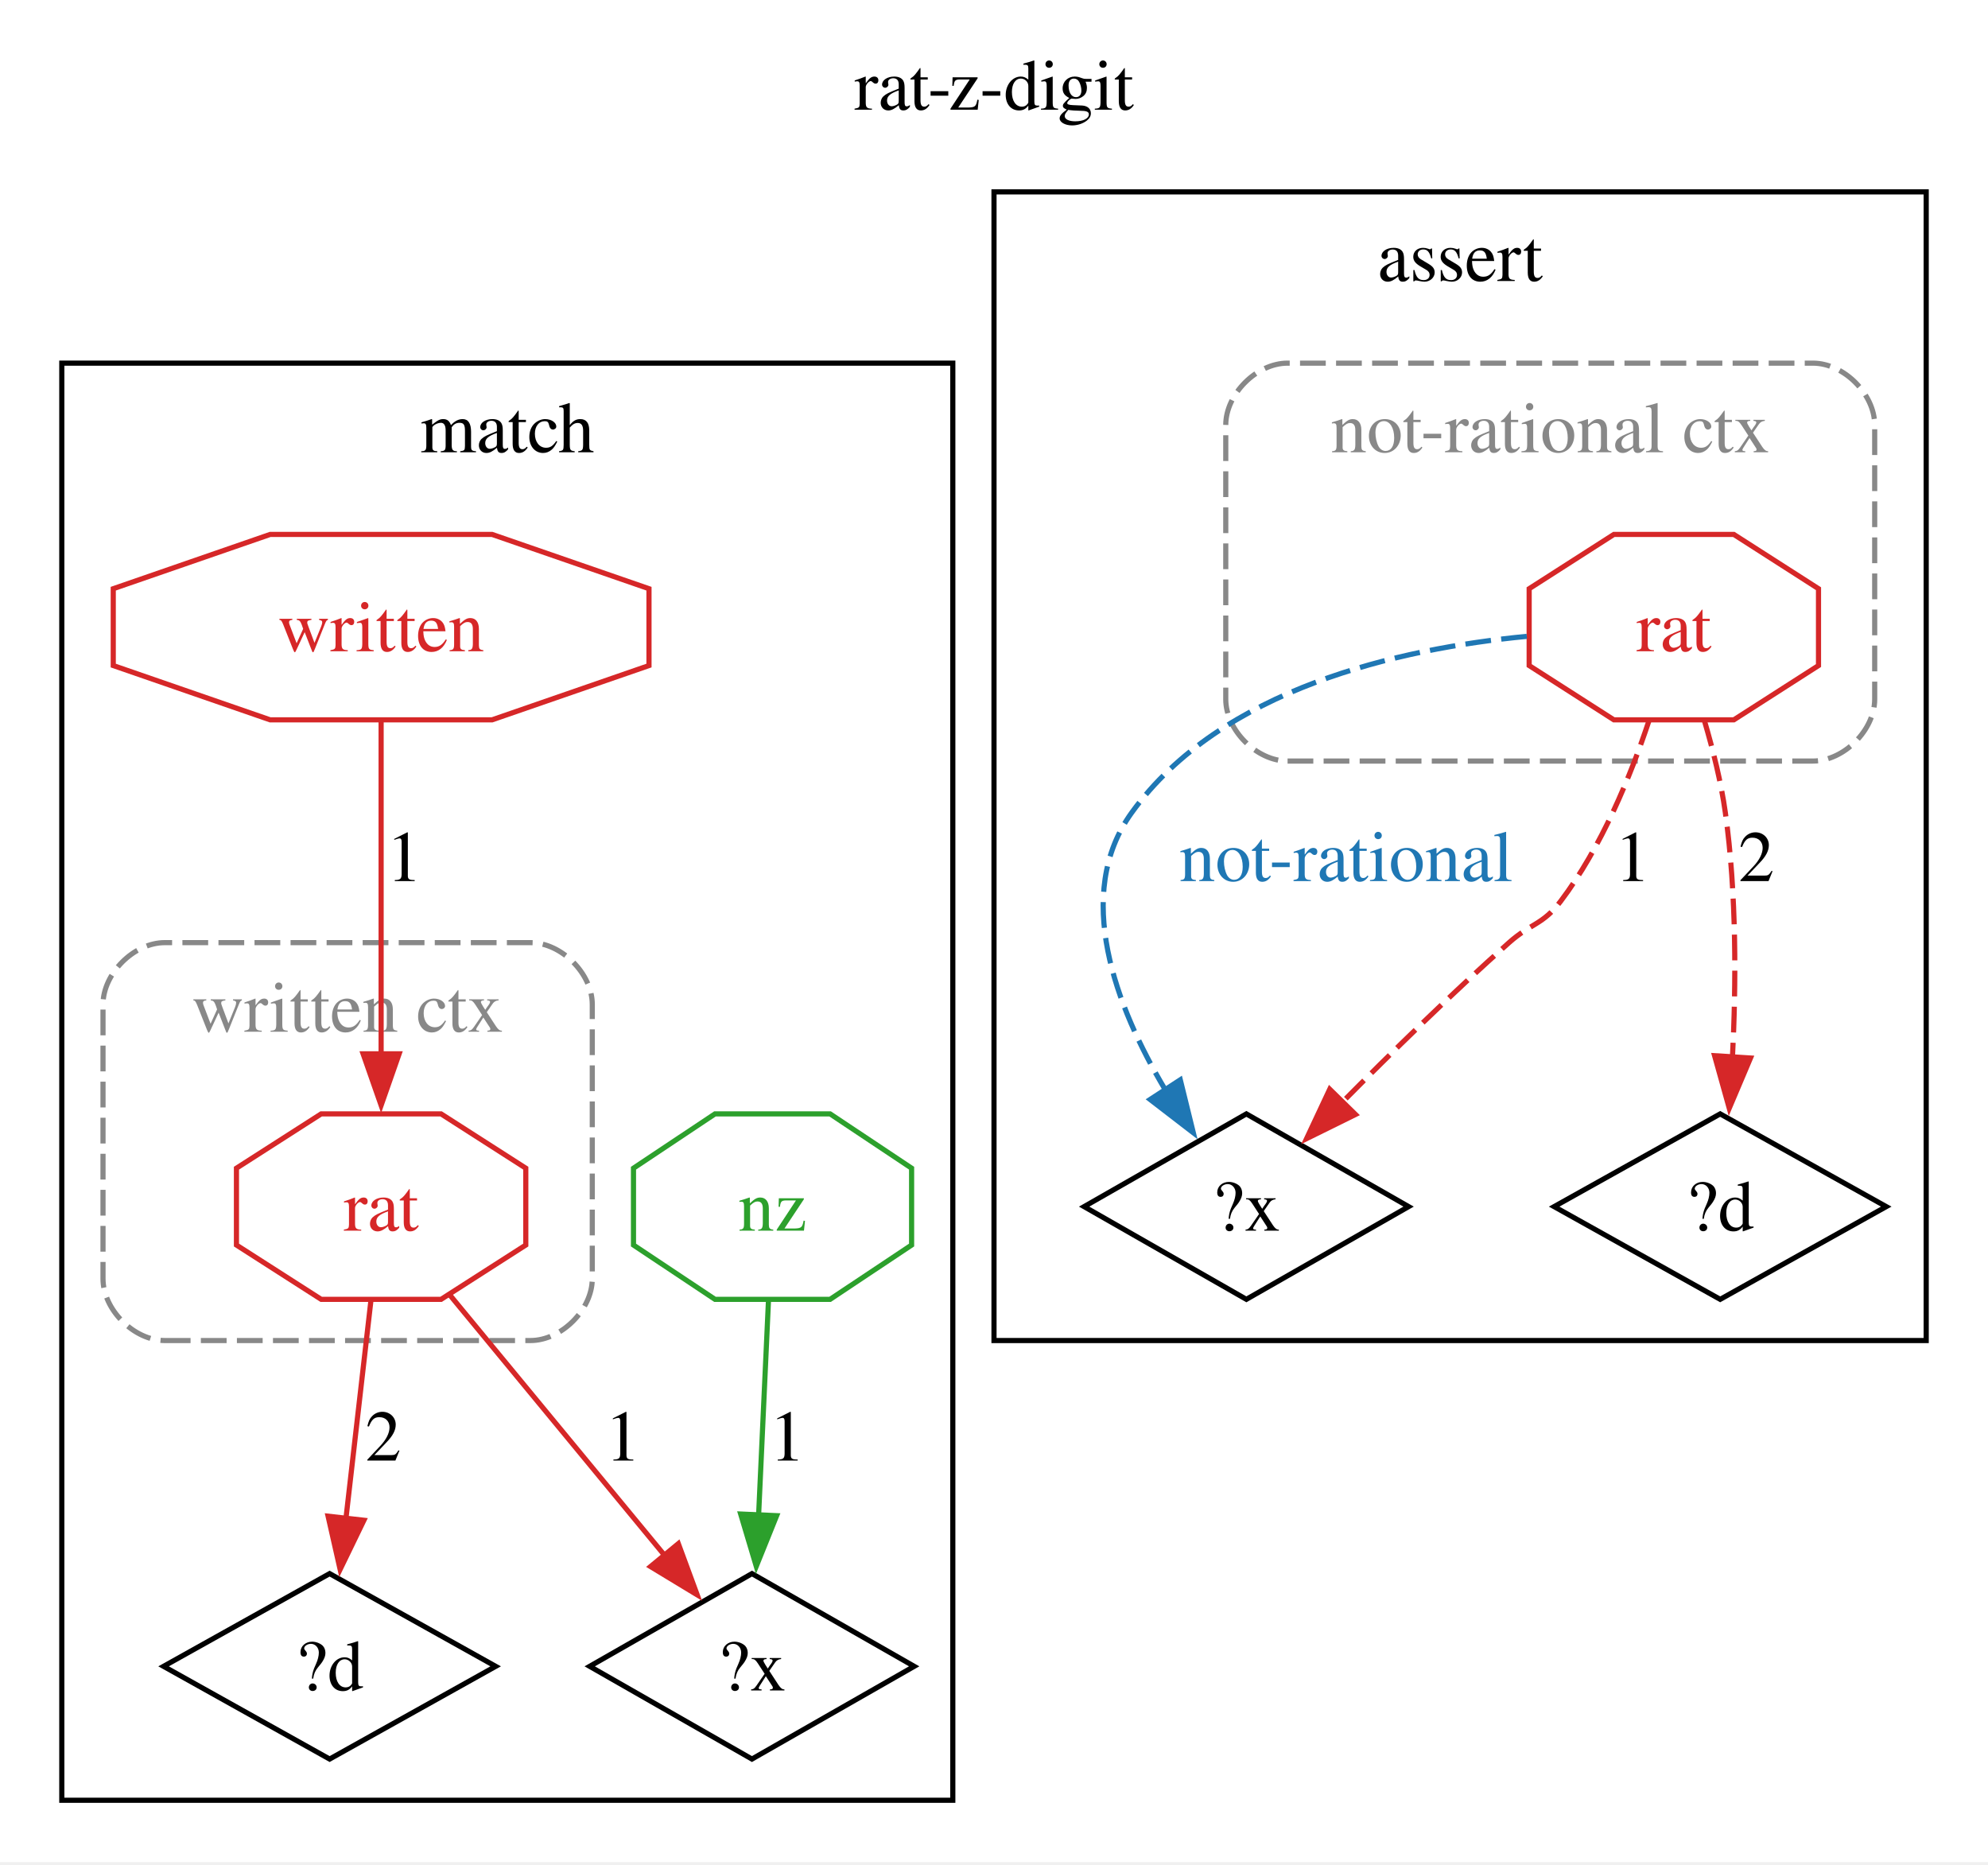
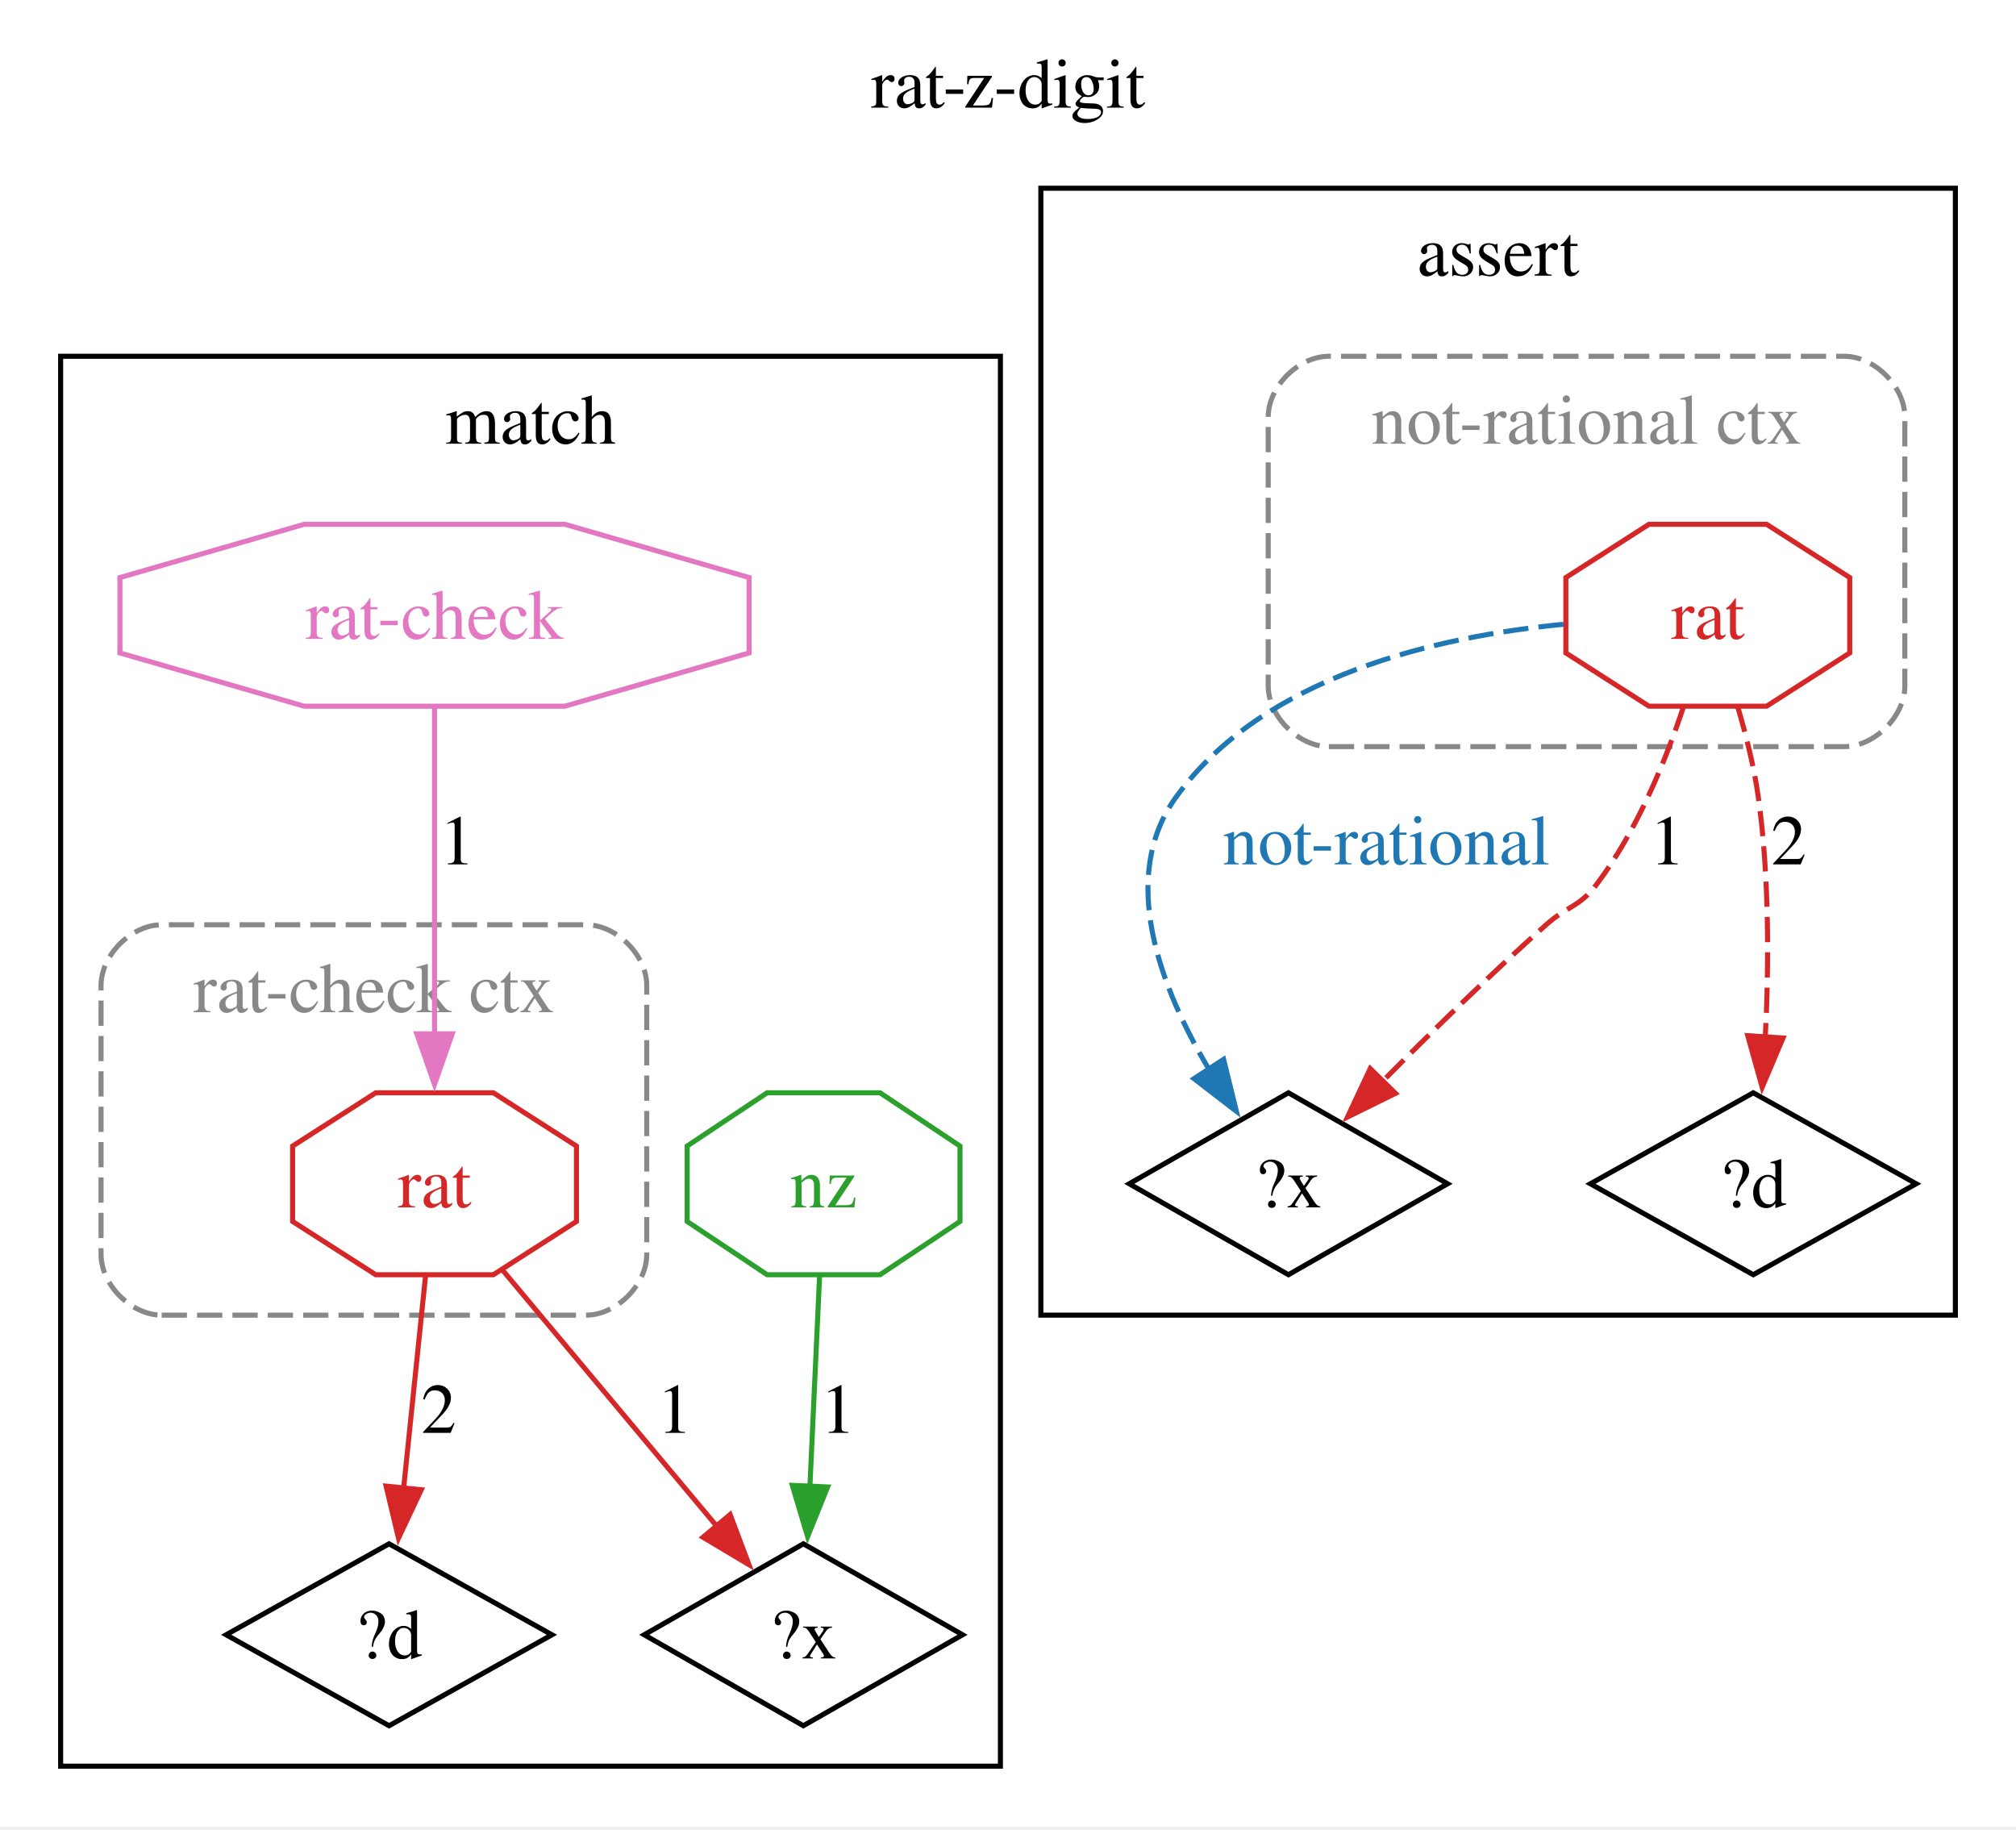
- <svg xmlns="http://www.w3.org/2000/svg" width="386pt" height="362pt" viewBox="0.00 0.00 386.00 362.00">
+ <svg xmlns="http://www.w3.org/2000/svg" width="399pt" height="362pt" viewBox="0.00 0.00 399.00 362.00">
  <g id="graph0" class="graph" transform="scale(1 1) rotate(0) translate(4 357.5)">
-     <polygon fill="white" stroke="none" points="-4,4 -4,-357.5 382,-357.5 382,4 -4,4" />
-     <text xml:space="preserve" text-anchor="middle" x="189" y="-336.2" font-family="Times,serif" font-size="14.00">rat-z-digit</text>
+     <polygon fill="white" stroke="none" points="-4,4 -4,-357.5 395,-357.5 395,4 -4,4" />
+     <text xml:space="preserve" text-anchor="middle" x="195.5" y="-336.2" font-family="Times,serif" font-size="14.00">rat-z-digit</text>
    <g id="clust1" class="cluster">
-       <polygon fill="none" stroke="black" points="8,-8 8,-287 181,-287 181,-8 8,-8" />
-       <text xml:space="preserve" text-anchor="middle" x="94.5" y="-269.7" font-family="Times,serif" font-size="14.00">match</text>
+       <polygon fill="none" stroke="black" points="8,-8 8,-287 194,-287 194,-8 8,-8" />
+       <text xml:space="preserve" text-anchor="middle" x="101" y="-269.7" font-family="Times,serif" font-size="14.00">match</text>
    </g>
    <g id="clust2" class="cluster">
-       <path fill="none" stroke="#888888" stroke-dasharray="5,2" d="M28,-97.25C28,-97.25 99,-97.25 99,-97.25 105,-97.25 111,-103.25 111,-109.25 111,-109.25 111,-162.5 111,-162.5 111,-168.5 105,-174.5 99,-174.5 99,-174.5 28,-174.5 28,-174.5 22,-174.5 16,-168.5 16,-162.5 16,-162.5 16,-109.25 16,-109.25 16,-103.25 22,-97.25 28,-97.25" />
-       <text xml:space="preserve" text-anchor="middle" x="63.5" y="-157.2" font-family="Times,serif" font-size="14.00" fill="#888888">written ctx</text>
+       <path fill="none" stroke="#888888" stroke-dasharray="5,2" d="M28,-97.25C28,-97.25 112,-97.25 112,-97.25 118,-97.25 124,-103.25 124,-109.25 124,-109.25 124,-162.5 124,-162.5 124,-168.5 118,-174.5 112,-174.5 112,-174.5 28,-174.5 28,-174.5 22,-174.5 16,-168.5 16,-162.5 16,-162.5 16,-109.25 16,-109.25 16,-103.25 22,-97.25 28,-97.25" />
+       <text xml:space="preserve" text-anchor="middle" x="70" y="-157.2" font-family="Times,serif" font-size="14.00" fill="#888888">rat-check ctx</text>
    </g>
    <g id="clust3" class="cluster">
-       <polygon fill="none" stroke="black" points="189,-97.25 189,-320.25 370,-320.25 370,-97.25 189,-97.25" />
-       <text xml:space="preserve" text-anchor="middle" x="279.5" y="-302.95" font-family="Times,serif" font-size="14.00">assert</text>
+       <polygon fill="none" stroke="black" points="202,-97.25 202,-320.25 383,-320.25 383,-97.25 202,-97.25" />
+       <text xml:space="preserve" text-anchor="middle" x="292.5" y="-302.95" font-family="Times,serif" font-size="14.00">assert</text>
    </g>
    <g id="clust4" class="cluster">
-       <path fill="none" stroke="#888888" stroke-dasharray="5,2" d="M246,-209.75C246,-209.75 348,-209.75 348,-209.75 354,-209.75 360,-215.75 360,-221.75 360,-221.75 360,-275 360,-275 360,-281 354,-287 348,-287 348,-287 246,-287 246,-287 240,-287 234,-281 234,-275 234,-275 234,-221.75 234,-221.75 234,-215.75 240,-209.75 246,-209.75" />
-       <text xml:space="preserve" text-anchor="middle" x="297" y="-269.7" font-family="Times,serif" font-size="14.00" fill="#888888">not-rational ctx</text>
+       <path fill="none" stroke="#888888" stroke-dasharray="5,2" d="M259,-209.75C259,-209.75 361,-209.75 361,-209.75 367,-209.75 373,-215.75 373,-221.75 373,-221.75 373,-275 373,-275 373,-281 367,-287 361,-287 361,-287 259,-287 259,-287 253,-287 247,-281 247,-275 247,-275 247,-221.75 247,-221.75 247,-215.75 253,-209.75 259,-209.75" />
+       <text xml:space="preserve" text-anchor="middle" x="310" y="-269.7" font-family="Times,serif" font-size="14.00" fill="#888888">not-rational ctx</text>
    </g>
    <g id="node1" class="node">
-       <polygon fill="none" stroke="black" points="142,-52 110.5,-34 142,-16 173.5,-34 142,-52" />
-       <text xml:space="preserve" text-anchor="middle" x="142" y="-29.32" font-family="Times,serif" font-size="14.00">?x</text>
+       <polygon fill="none" stroke="black" points="155,-52 123.5,-34 155,-16 186.5,-34 155,-52" />
+       <text xml:space="preserve" text-anchor="middle" x="155" y="-29.32" font-family="Times,serif" font-size="14.00">?x</text>
    </g>
    <g id="node2" class="node">
-       <polygon fill="none" stroke="black" points="60,-52 27.76,-34 60,-16 92.24,-34 60,-52" />
-       <text xml:space="preserve" text-anchor="middle" x="60" y="-29.32" font-family="Times,serif" font-size="14.00">?d</text>
+       <polygon fill="none" stroke="black" points="73,-52 40.76,-34 73,-16 105.24,-34 73,-52" />
+       <text xml:space="preserve" text-anchor="middle" x="73" y="-29.32" font-family="Times,serif" font-size="14.00">?d</text>
    </g>
    <g id="node3" class="node">
-       <polygon fill="none" stroke="#d62728" points="98.09,-115.79 98.09,-130.71 81.64,-141.25 58.36,-141.25 41.91,-130.71 41.91,-115.79 58.36,-105.25 81.64,-105.25 98.09,-115.79" />
-       <text xml:space="preserve" text-anchor="middle" x="70" y="-118.58" font-family="Times,serif" font-size="14.00" fill="#d62728">rat</text>
+       <polygon fill="none" stroke="#d62728" points="110.09,-115.79 110.09,-130.71 93.64,-141.25 70.36,-141.25 53.91,-130.71 53.91,-115.79 70.36,-105.25 93.64,-105.25 110.09,-115.79" />
+       <text xml:space="preserve" text-anchor="middle" x="82" y="-118.58" font-family="Times,serif" font-size="14.00" fill="#d62728">rat</text>
    </g>
    <g id="edge3" class="edge">
-       <path fill="none" stroke="#d62728" d="M83.21,-106.25C94.97,-91.99 112.26,-71.04 125.04,-55.55" />
-       <polygon fill="#d62728" stroke="#d62728" points="127.71,-57.82 131.37,-47.88 122.31,-53.37 127.71,-57.82" />
-       <text xml:space="preserve" text-anchor="middle" x="116.95" y="-73.95" font-family="Times,serif" font-size="14.00">1</text>
+       <path fill="none" stroke="#d62728" d="M95.39,-106.25C107.43,-91.85 125.18,-70.64 138.17,-55.11" />
+       <polygon fill="#d62728" stroke="#d62728" points="140.5,-57.79 144.23,-47.87 135.13,-53.3 140.5,-57.79" />
+       <text xml:space="preserve" text-anchor="middle" x="129.54" y="-73.95" font-family="Times,serif" font-size="14.00">1</text>
    </g>
    <g id="edge4" class="edge">
-       <path fill="none" stroke="#d62728" d="M68.02,-105.01C66.64,-92.95 64.77,-76.58 63.17,-62.7" />
-       <polygon fill="#d62728" stroke="#d62728" points="66.66,-62.36 62.04,-52.82 59.7,-63.15 66.66,-62.36" />
-       <text xml:space="preserve" text-anchor="middle" x="70.4" y="-73.95" font-family="Times,serif" font-size="14.00">2</text>
+       <path fill="none" stroke="#d62728" d="M80.22,-105.01C78.99,-93.03 77.31,-76.79 75.88,-62.97" />
+       <polygon fill="#d62728" stroke="#d62728" points="79.38,-62.7 74.87,-53.12 72.41,-63.42 79.38,-62.7" />
+       <text xml:space="preserve" text-anchor="middle" x="82.81" y="-73.95" font-family="Times,serif" font-size="14.00">2</text>
    </g>
    <g id="node4" class="node">
-       <polygon fill="none" stroke="#d62728" points="122.01,-228.29 122.01,-243.21 91.54,-253.75 48.46,-253.75 17.99,-243.21 17.99,-228.29 48.46,-217.75 91.54,-217.75 122.01,-228.29" />
-       <text xml:space="preserve" text-anchor="middle" x="70" y="-231.07" font-family="Times,serif" font-size="14.00" fill="#d62728">written</text>
+       <polygon fill="none" stroke="#e377c2" points="144.26,-228.29 144.26,-243.21 107.79,-253.75 56.21,-253.75 19.74,-243.21 19.74,-228.29 56.21,-217.75 107.79,-217.75 144.26,-228.29" />
+       <text xml:space="preserve" text-anchor="middle" x="82" y="-231.07" font-family="Times,serif" font-size="14.00" fill="#e377c2">rat-check</text>
    </g>
    <g id="edge1" class="edge">
-       <path fill="none" stroke="#d62728" d="M70,-217.48C70,-200.21 70,-173.34 70,-152.87" />
-       <polygon fill="#d62728" stroke="#d62728" points="73.5,-152.91 70,-142.91 66.5,-152.91 73.5,-152.91" />
-       <text xml:space="preserve" text-anchor="middle" x="74.5" y="-186.45" font-family="Times,serif" font-size="14.00">1</text>
+       <path fill="none" stroke="#e377c2" d="M82,-217.48C82,-200.21 82,-173.34 82,-152.87" />
+       <polygon fill="#e377c2" stroke="#e377c2" points="85.5,-152.91 82,-142.91 78.5,-152.91 85.5,-152.91" />
+       <text xml:space="preserve" text-anchor="middle" x="86.5" y="-186.45" font-family="Times,serif" font-size="14.00">1</text>
    </g>
    <g id="node5" class="node">
-       <polygon fill="none" stroke="#2ca02c" points="173,-115.79 173,-130.71 157.18,-141.25 134.82,-141.25 119,-130.71 119,-115.79 134.82,-105.25 157.18,-105.25 173,-115.79" />
-       <text xml:space="preserve" text-anchor="middle" x="146" y="-118.58" font-family="Times,serif" font-size="14.00" fill="#2ca02c">nz</text>
+       <polygon fill="none" stroke="#2ca02c" points="186,-115.79 186,-130.71 170.18,-141.25 147.82,-141.25 132,-130.71 132,-115.79 147.82,-105.25 170.18,-105.25 186,-115.79" />
+       <text xml:space="preserve" text-anchor="middle" x="159" y="-118.58" font-family="Times,serif" font-size="14.00" fill="#2ca02c">nz</text>
    </g>
    <g id="edge2" class="edge">
-       <path fill="none" stroke="#2ca02c" d="M145.21,-105.01C144.66,-93.1 143.93,-77 143.29,-63.23" />
-       <polygon fill="#2ca02c" stroke="#2ca02c" points="146.8,-63.25 142.84,-53.42 139.81,-63.57 146.8,-63.25" />
-       <text xml:space="preserve" text-anchor="middle" x="148.86" y="-73.95" font-family="Times,serif" font-size="14.00">1</text>
+       <path fill="none" stroke="#2ca02c" d="M158.21,-105.01C157.66,-93.1 156.93,-77 156.29,-63.23" />
+       <polygon fill="#2ca02c" stroke="#2ca02c" points="159.8,-63.25 155.84,-53.42 152.81,-63.57 159.8,-63.25" />
+       <text xml:space="preserve" text-anchor="middle" x="161.86" y="-73.95" font-family="Times,serif" font-size="14.00">1</text>
    </g>
    <g id="node6" class="node">
-       <polygon fill="none" stroke="black" points="238,-141.25 206.5,-123.25 238,-105.25 269.5,-123.25 238,-141.25" />
-       <text xml:space="preserve" text-anchor="middle" x="238" y="-118.58" font-family="Times,serif" font-size="14.00">?x</text>
+       <polygon fill="none" stroke="black" points="251,-141.25 219.5,-123.25 251,-105.25 282.5,-123.25 251,-141.25" />
+       <text xml:space="preserve" text-anchor="middle" x="251" y="-118.58" font-family="Times,serif" font-size="14.00">?x</text>
    </g>
    <g id="node7" class="node">
-       <polygon fill="none" stroke="black" points="330,-141.25 297.76,-123.25 330,-105.25 362.24,-123.25 330,-141.25" />
-       <text xml:space="preserve" text-anchor="middle" x="330" y="-118.58" font-family="Times,serif" font-size="14.00">?d</text>
+       <polygon fill="none" stroke="black" points="343,-141.25 310.76,-123.25 343,-105.25 375.24,-123.25 343,-141.25" />
+       <text xml:space="preserve" text-anchor="middle" x="343" y="-118.58" font-family="Times,serif" font-size="14.00">?d</text>
    </g>
    <g id="node8" class="node">
-       <polygon fill="none" stroke="#d62728" points="349.09,-228.29 349.09,-243.21 332.64,-253.75 309.36,-253.75 292.91,-243.21 292.91,-228.29 309.36,-217.75 332.64,-217.75 349.09,-228.29" />
-       <text xml:space="preserve" text-anchor="middle" x="321" y="-231.07" font-family="Times,serif" font-size="14.00" fill="#d62728">rat</text>
+       <polygon fill="none" stroke="#d62728" points="362.09,-228.29 362.09,-243.21 345.64,-253.75 322.36,-253.75 305.91,-243.21 305.91,-228.29 322.36,-217.75 345.64,-217.75 362.09,-228.29" />
+       <text xml:space="preserve" text-anchor="middle" x="334" y="-231.07" font-family="Times,serif" font-size="14.00" fill="#d62728">rat</text>
    </g>
    <g id="edge5" class="edge">
-       <path fill="none" stroke="#1f77b4" stroke-dasharray="5,2" d="M292.45,-233.96C267.66,-231.58 233.1,-223.8 215.75,-199.75 204.27,-183.84 212.67,-162.03 222.25,-145.94" />
-       <polygon fill="#1f77b4" stroke="#1f77b4" points="225.17,-147.87 227.7,-137.59 219.31,-144.05 225.17,-147.87" />
-       <text xml:space="preserve" text-anchor="middle" x="257.38" y="-186.45" font-family="Times,serif" font-size="14.00" fill="#1f77b4">not-rational</text>
+       <path fill="none" stroke="#1f77b4" stroke-dasharray="5,2" d="M305.45,-233.96C280.66,-231.58 246.1,-223.8 228.75,-199.75 217.27,-183.84 225.67,-162.03 235.25,-145.94" />
+       <polygon fill="#1f77b4" stroke="#1f77b4" points="238.17,-147.87 240.7,-137.59 232.31,-144.05 238.17,-147.87" />
+       <text xml:space="preserve" text-anchor="middle" x="270.38" y="-186.45" font-family="Times,serif" font-size="14.00" fill="#1f77b4">not-rational</text>
    </g>
    <g id="edge6" class="edge">
-       <path fill="none" stroke="#d62728" stroke-dasharray="5,2" d="M316.19,-217.63C312.61,-206.84 306.95,-193.02 299,-182.5 295.57,-177.96 293.26,-178.28 289,-174.5 277.9,-164.64 266.06,-153.04 256.58,-143.47" />
-       <polygon fill="#d62728" stroke="#d62728" points="259.19,-141.14 249.69,-136.45 254.19,-146.04 259.19,-141.14" />
-       <text xml:space="preserve" text-anchor="middle" x="313.01" y="-186.45" font-family="Times,serif" font-size="14.00">1</text>
+       <path fill="none" stroke="#d62728" stroke-dasharray="5,2" d="M329.19,-217.63C325.61,-206.84 319.95,-193.02 312,-182.5 308.57,-177.96 306.26,-178.28 302,-174.5 290.9,-164.64 279.06,-153.04 269.58,-143.47" />
+       <polygon fill="#d62728" stroke="#d62728" points="272.19,-141.14 262.69,-136.45 267.19,-146.04 272.19,-141.14" />
+       <text xml:space="preserve" text-anchor="middle" x="326.01" y="-186.45" font-family="Times,serif" font-size="14.00">1</text>
    </g>
    <g id="edge7" class="edge">
-       <path fill="none" stroke="#d62728" stroke-dasharray="5,2" d="M326.96,-217.51C328.61,-211.91 330.18,-205.63 331,-199.75 333.2,-184.03 333.1,-166.29 332.37,-151.96" />
-       <polygon fill="#d62728" stroke="#d62728" points="335.89,-152.1 331.76,-142.35 328.91,-152.55 335.89,-152.1" />
-       <text xml:space="preserve" text-anchor="middle" x="337.01" y="-186.45" font-family="Times,serif" font-size="14.00">2</text>
+       <path fill="none" stroke="#d62728" stroke-dasharray="5,2" d="M339.96,-217.51C341.61,-211.91 343.18,-205.63 344,-199.75 346.2,-184.03 346.1,-166.29 345.37,-151.96" />
+       <polygon fill="#d62728" stroke="#d62728" points="348.89,-152.1 344.76,-142.35 341.91,-152.55 348.89,-152.1" />
+       <text xml:space="preserve" text-anchor="middle" x="350.01" y="-186.45" font-family="Times,serif" font-size="14.00">2</text>
    </g>
  </g>
</svg>
